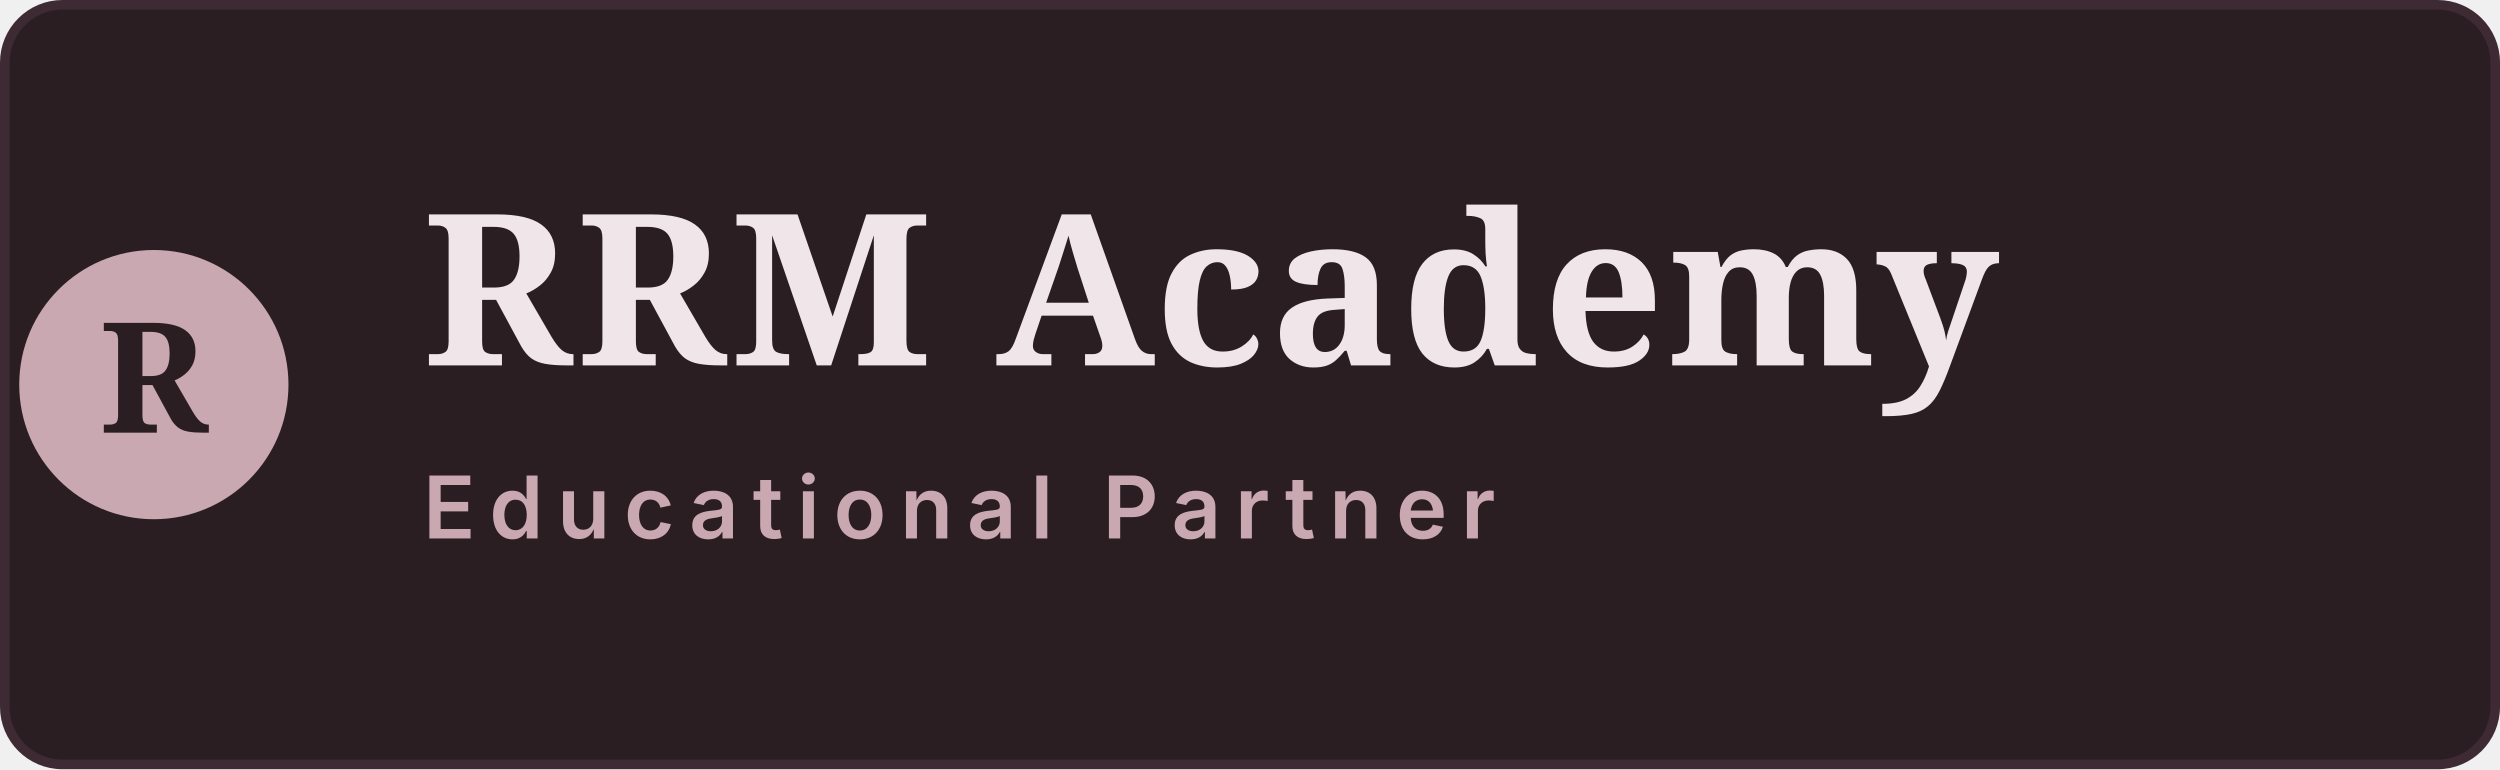
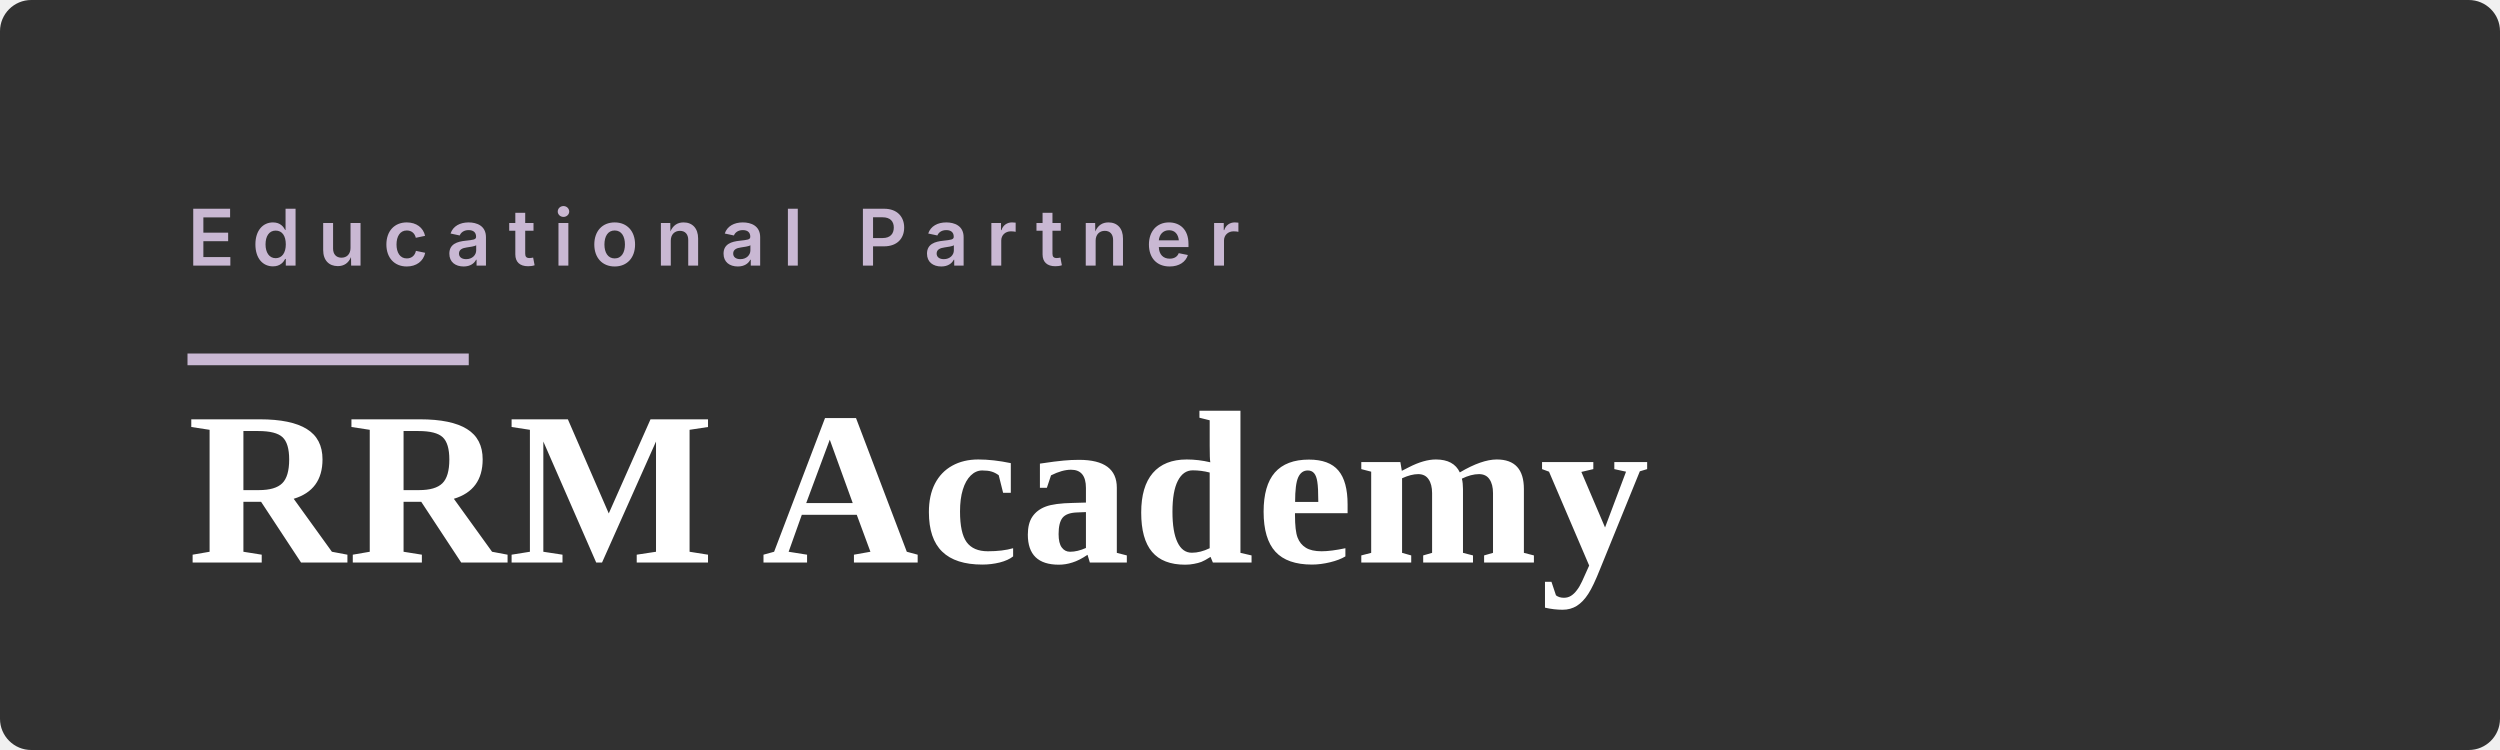
- <svg xmlns="http://www.w3.org/2000/svg" viewBox="0 0 260 80" role="img" aria-label="RRM Academy Educational Partner">
+ <svg xmlns="http://www.w3.org/2000/svg" viewBox="0 0 320 96" role="img" aria-label="RRM Academy Educational Partner">
  <style>
-     .bg { fill: #2a1e23; stroke: #3d2a32; stroke-width: 1; }
-     .mark { fill: #c9a8b2; }
-     .title { fill: #f0e5e9; font-family: 'Cormorant Garamond', Georgia, serif; font-size: 22px; font-weight: 600; letter-spacing: 0.02em; }
-     .label { fill: #c9a8b2; font-family: 'Inter', 'Helvetica Neue', sans-serif; font-size: 9px; font-weight: 600; letter-spacing: 0.16em; text-transform: uppercase; }
+     .bg { fill: #313131; }
+     .rule { stroke: #c9b8d3; stroke-width: 1.5; }
+     .eyebrow { fill: #c9b8d3; font-family: 'Inter', 'Helvetica Neue', Arial, sans-serif; font-size: 10px; font-weight: 600; letter-spacing: 0.22em; text-transform: uppercase; }
+     .wordmark { fill: #ffffff; font-family: 'Cormorant Garamond', Georgia, 'Times New Roman', serif; font-size: 28px; font-weight: 600; letter-spacing: 0.01em; }
  </style>
-   <rect class="bg" x="0.5" y="0.5" width="259" height="79" rx="6" />
-   <g transform="translate(16, 40)">
-     <circle class="mark" cx="0" cy="0" r="14" />
-     <text x="0" y="5" text-anchor="middle" fill="#2a1e23" font-family="Cormorant Garamond, Georgia, serif" font-size="16" font-weight="600">R</text>
-   </g>
-   <text class="title" x="44" y="38">RRM Academy</text>
-   <text class="label" x="44" y="56">Educational Partner</text>
+   <rect class="bg" width="320" height="96" rx="4" />
+   <text class="eyebrow" x="24" y="34">Educational Partner</text>
+   <line class="rule" x1="24" y1="46" x2="60" y2="46" />
+   <text class="wordmark" x="24" y="72">RRM Academy</text>
</svg>
